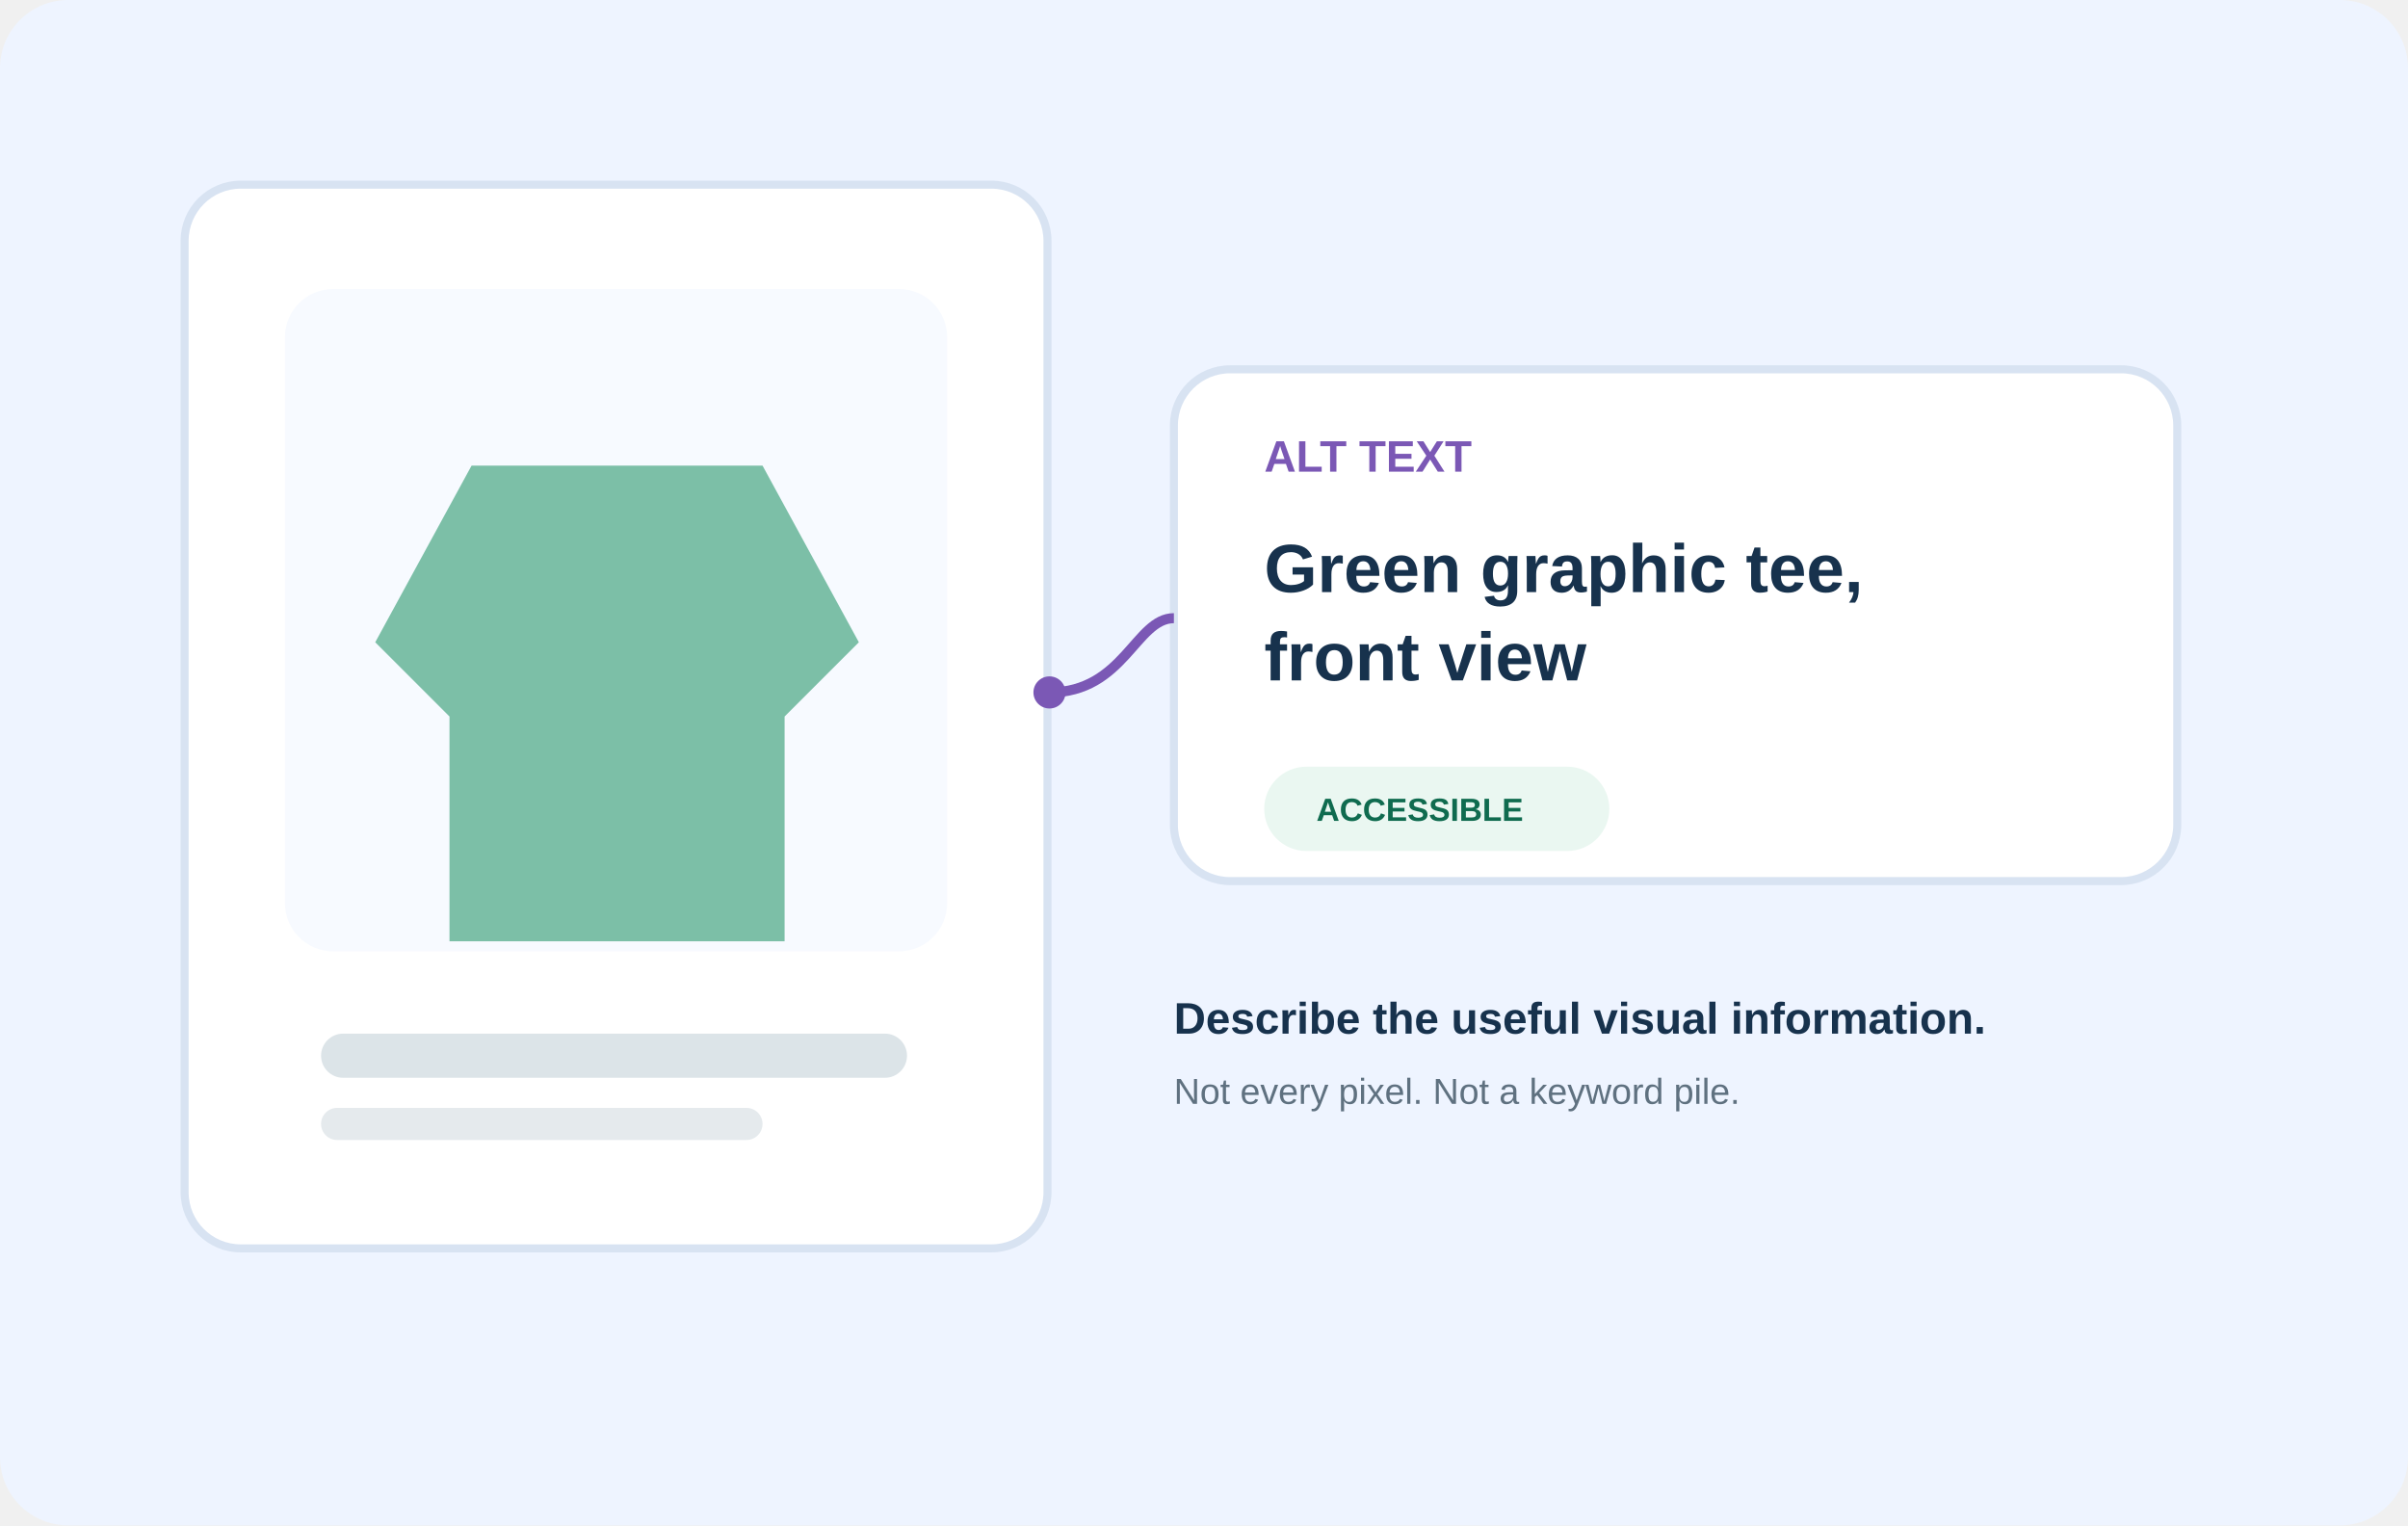
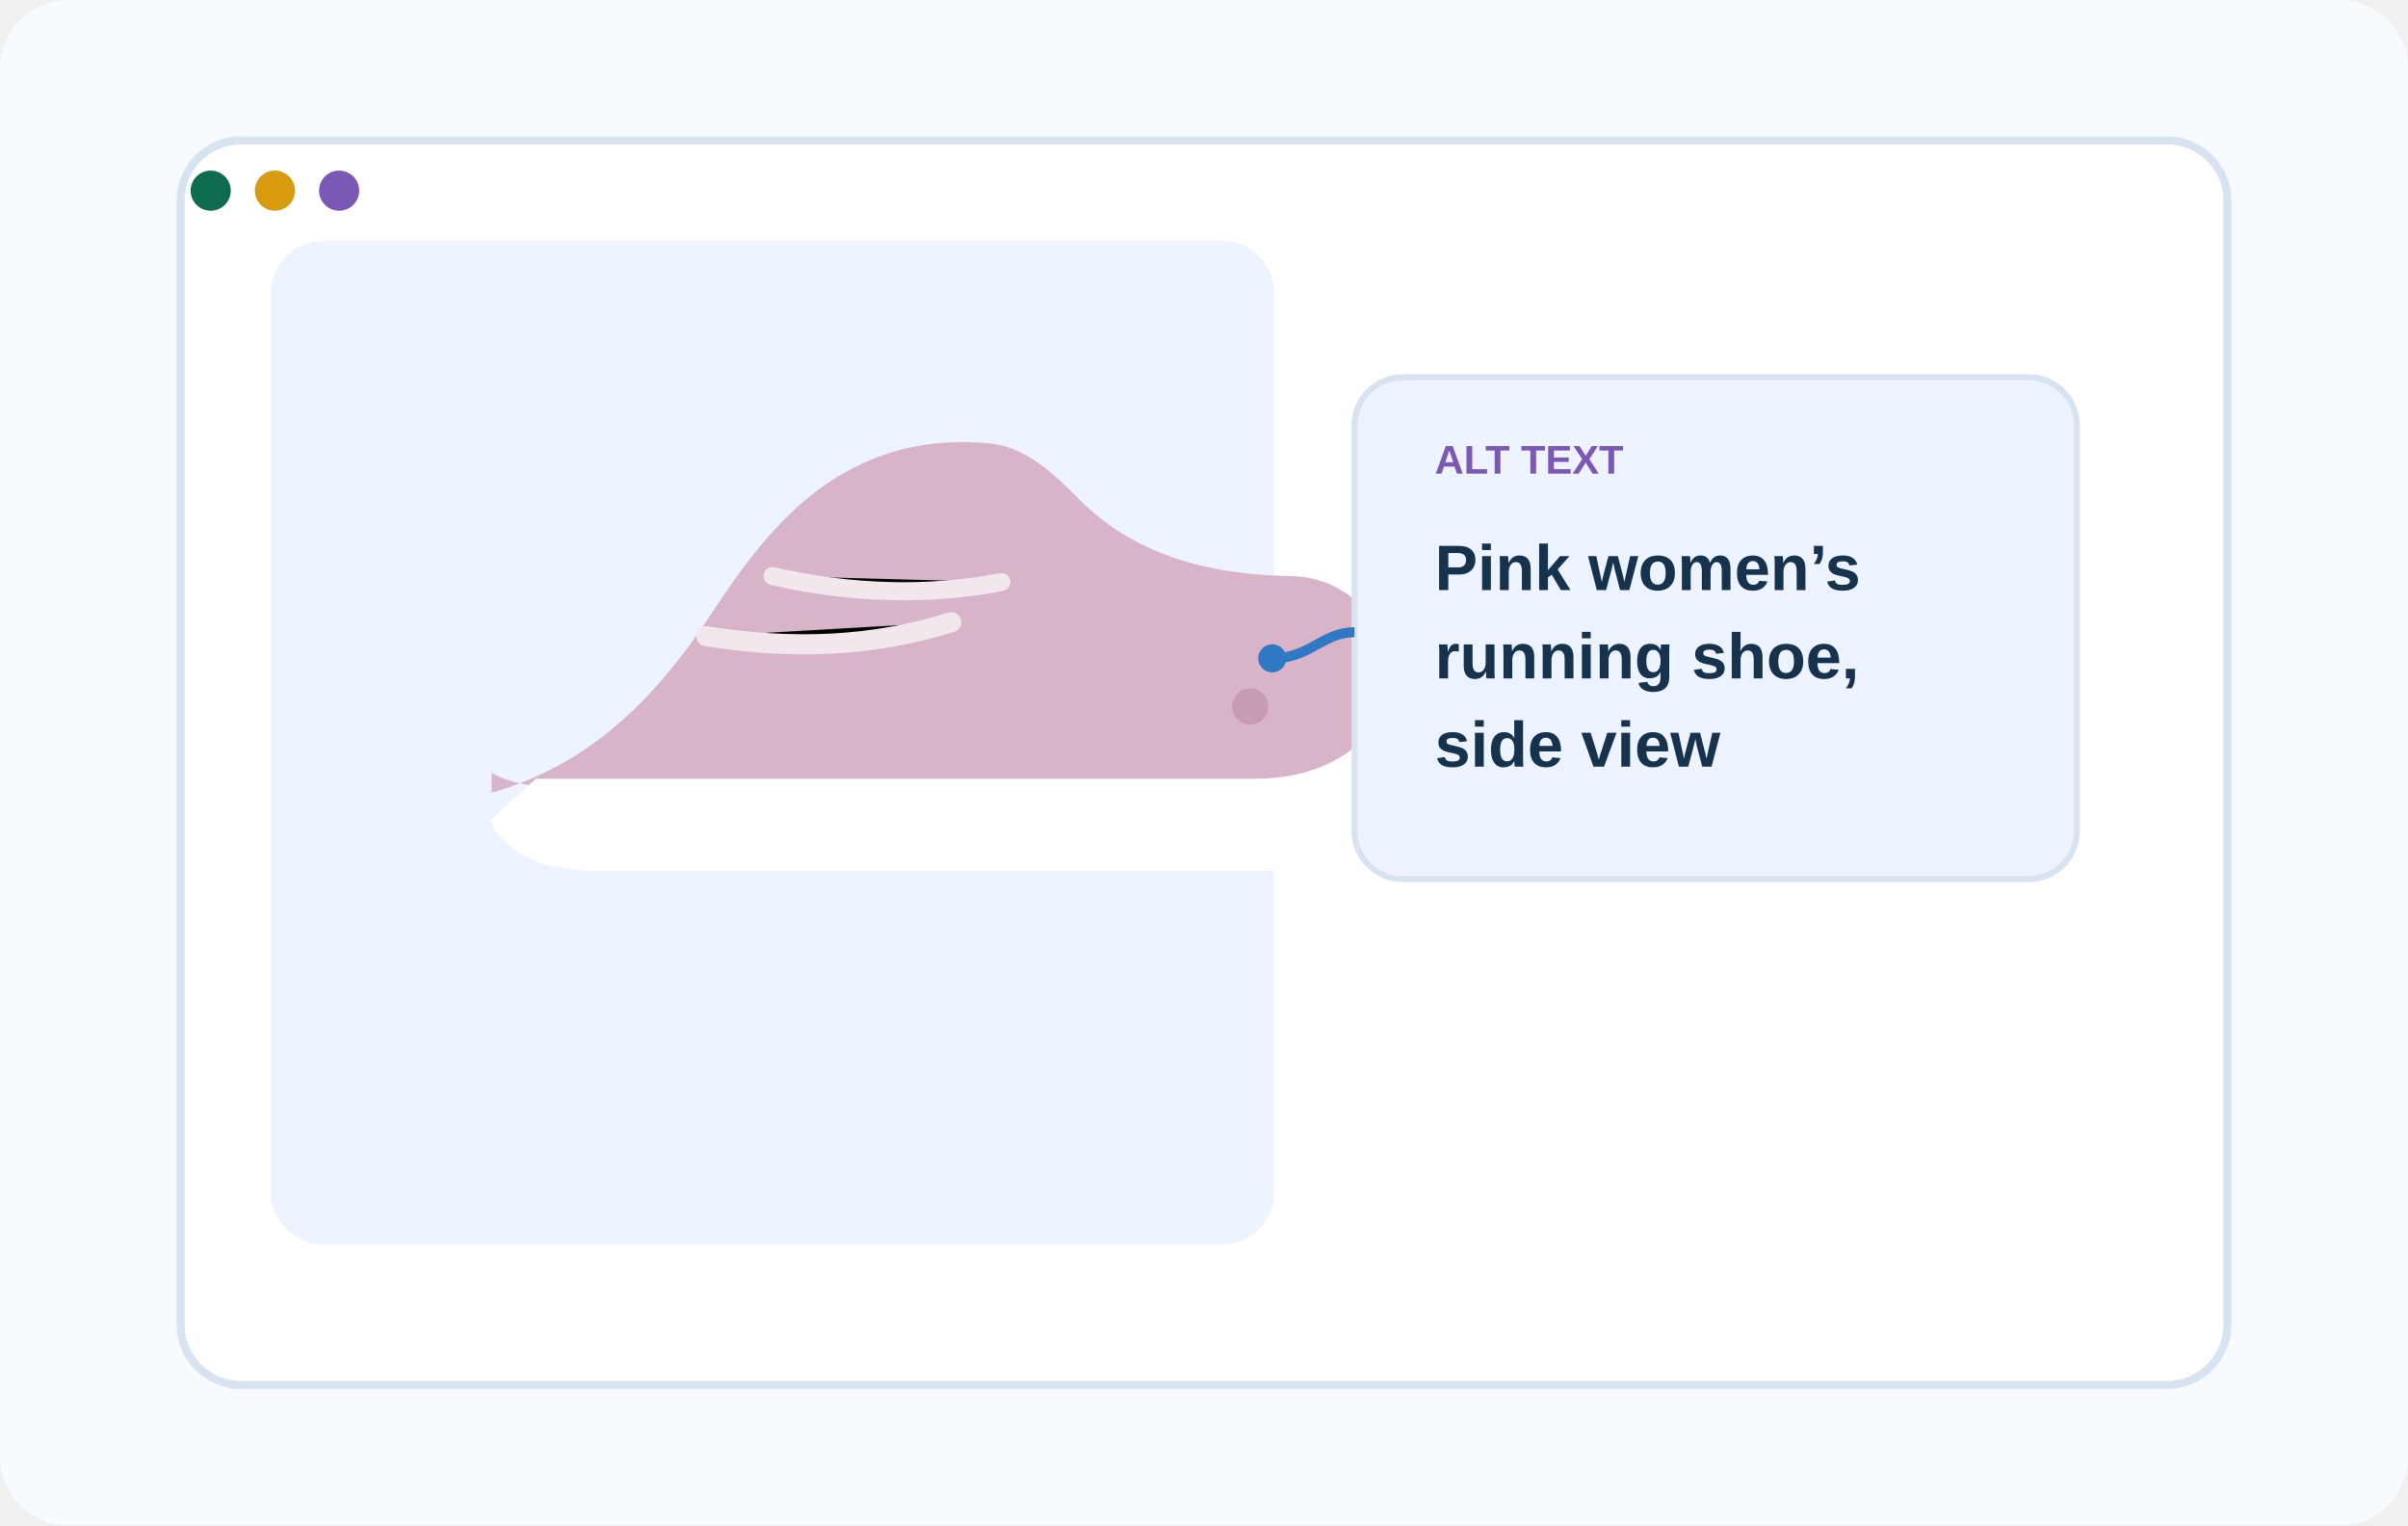
<svg xmlns="http://www.w3.org/2000/svg" width="1200" height="760" viewBox="0 0 1200 760">
-   <rect width="1200" height="760" rx="34" fill="#EEF4FF" />
-   <rect x="92" y="92" width="430" height="530" rx="28" fill="#FFFFFF" stroke="#D8E3F2" stroke-width="4" />
-   <rect x="142" y="144" width="330" height="330" rx="24" fill="#F7FAFF" />
-   <path d="M235 232h145l48 88-37 37v112H224V357l-37-37 48-88z" fill="#7CBFA7" />
-   <rect x="160" y="515" width="292" height="22" rx="11" fill="#DCE4E8" />
-   <rect x="160" y="552" width="220" height="16" rx="8" fill="#E5EAED" />
-   <rect x="585" y="184" width="500" height="255" rx="28" fill="#FFFFFF" stroke="#D8E3F2" stroke-width="4" />
-   <text x="630" y="235" font-family="Arial, Helvetica, sans-serif" font-size="22" font-weight="800" fill="#7B58B5">ALT TEXT</text>
-   <text x="630" y="295" font-family="Arial, Helvetica, sans-serif" font-size="34" font-weight="800" fill="#17324D">Green graphic tee,</text>
-   <text x="630" y="339" font-family="Arial, Helvetica, sans-serif" font-size="34" font-weight="800" fill="#17324D">front view</text>
-   <rect x="630" y="382" width="172" height="42" rx="21" fill="#EAF7F1" />
-   <text x="656" y="409" font-family="Arial, Helvetica, sans-serif" font-size="16" font-weight="800" fill="#0F6B4F">ACCESSIBLE</text>
-   <path d="M523 345 C560 345 566 308 585 308" fill="none" stroke="#7B58B5" stroke-width="5" />
-   <circle cx="523" cy="345" r="8" fill="#7B58B5" />
-   <text x="585" y="515" font-family="Arial, Helvetica, sans-serif" font-size="22" font-weight="700" fill="#17324D">Describe the useful visual information.</text>
-   <text x="585" y="550" font-family="Arial, Helvetica, sans-serif" font-size="18" fill="#5F7180">Not every pixel. Not a keyword pile.</text>
+   <rect width="1200" height="760" rx="34" fill="#F7FAFF" />
+   <rect x="90" y="70" width="1020" height="620" rx="30" fill="#FFFFFF" stroke="#D8E3F2" stroke-width="4" />
+   <rect x="135" y="120" width="500" height="500" rx="26" fill="#EEF4FF" />
+   <g transform="translate(215 215)">
+     <path d="M30 180c48-14 81-45 112-93 16-24 33-46 55-61 25-17 52-23 82-20 16 2 28 12 42 26 25 26 59 39 106 40 24 0 43 15 49 38 5 20 0 38-15 52-12 11-28 17-47 17H93c-33 0-54-3-63-9z" fill="#D7B4C8" />
+     <path d="M52 173h358c28 0 48-10 61-27 9 20 5 42-13 57-13 11-29 16-49 16H84c-28 0-46-8-55-25l23-21z" fill="#FFFFFF" />
+     <path d="M137 102c44 7 84 5 122-7" stroke="#F3E7EE" stroke-width="10" stroke-linecap="round" />
+     <path d="M170 72c39 9 78 10 114 3" stroke="#F3E7EE" stroke-width="9" stroke-linecap="round" />
+     <circle cx="408" cy="137" r="9" fill="#C89BB4" />
+   </g>
+   <rect x="675" y="188" width="360" height="250" rx="24" fill="#EEF4FF" stroke="#D8E3F2" stroke-width="3" />
+   <text x="715" y="236" font-family="Arial, Helvetica, sans-serif" font-size="20" font-weight="800" fill="#7B58B5">ALT TEXT</text>
+   <text x="715" y="294" font-family="Arial, Helvetica, sans-serif" font-size="32" font-weight="800" fill="#17324D">Pink women’s</text>
+   <text x="715" y="338" font-family="Arial, Helvetica, sans-serif" font-size="32" font-weight="800" fill="#17324D">running shoe,</text>
+   <text x="715" y="382" font-family="Arial, Helvetica, sans-serif" font-size="32" font-weight="800" fill="#17324D">side view</text>
+   <path d="M634 328 C653 328 659 315 675 315" fill="none" stroke="#2F78C4" stroke-width="5" />
+   <circle cx="634" cy="328" r="7" fill="#2F78C4" />
+   <circle cx="105" cy="95" r="10" fill="#0F6B4F" />
+   <circle cx="137" cy="95" r="10" fill="#D89B10" />
+   <circle cx="169" cy="95" r="10" fill="#7B58B5" />
</svg>
